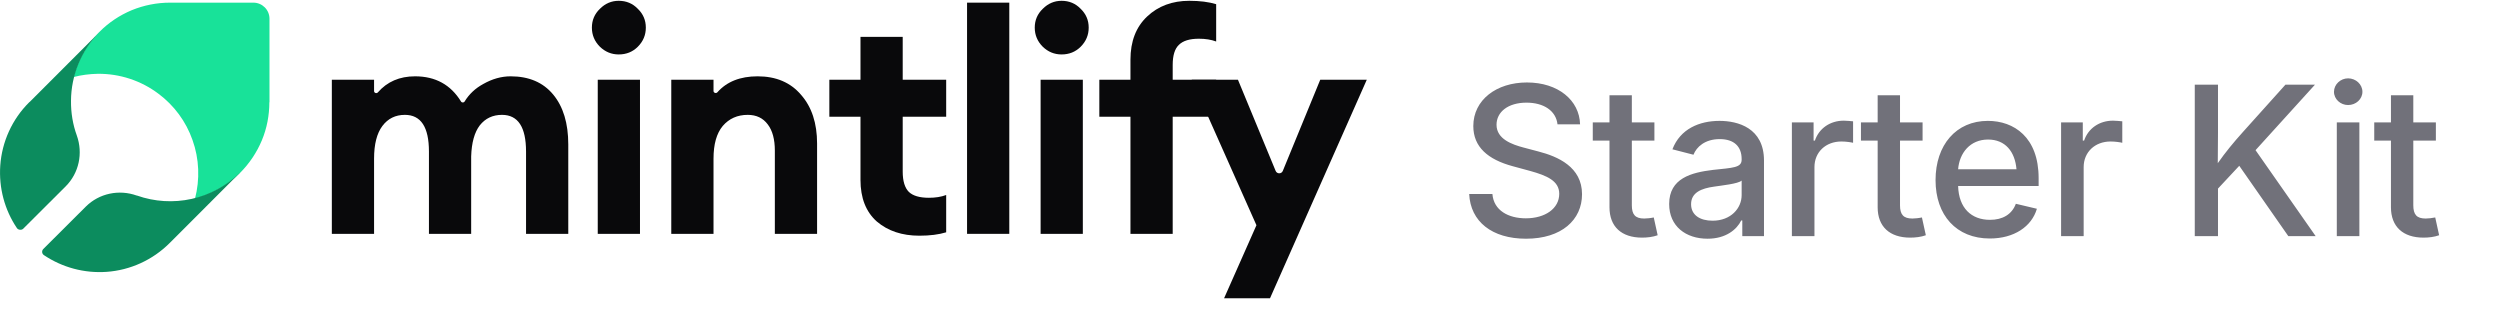
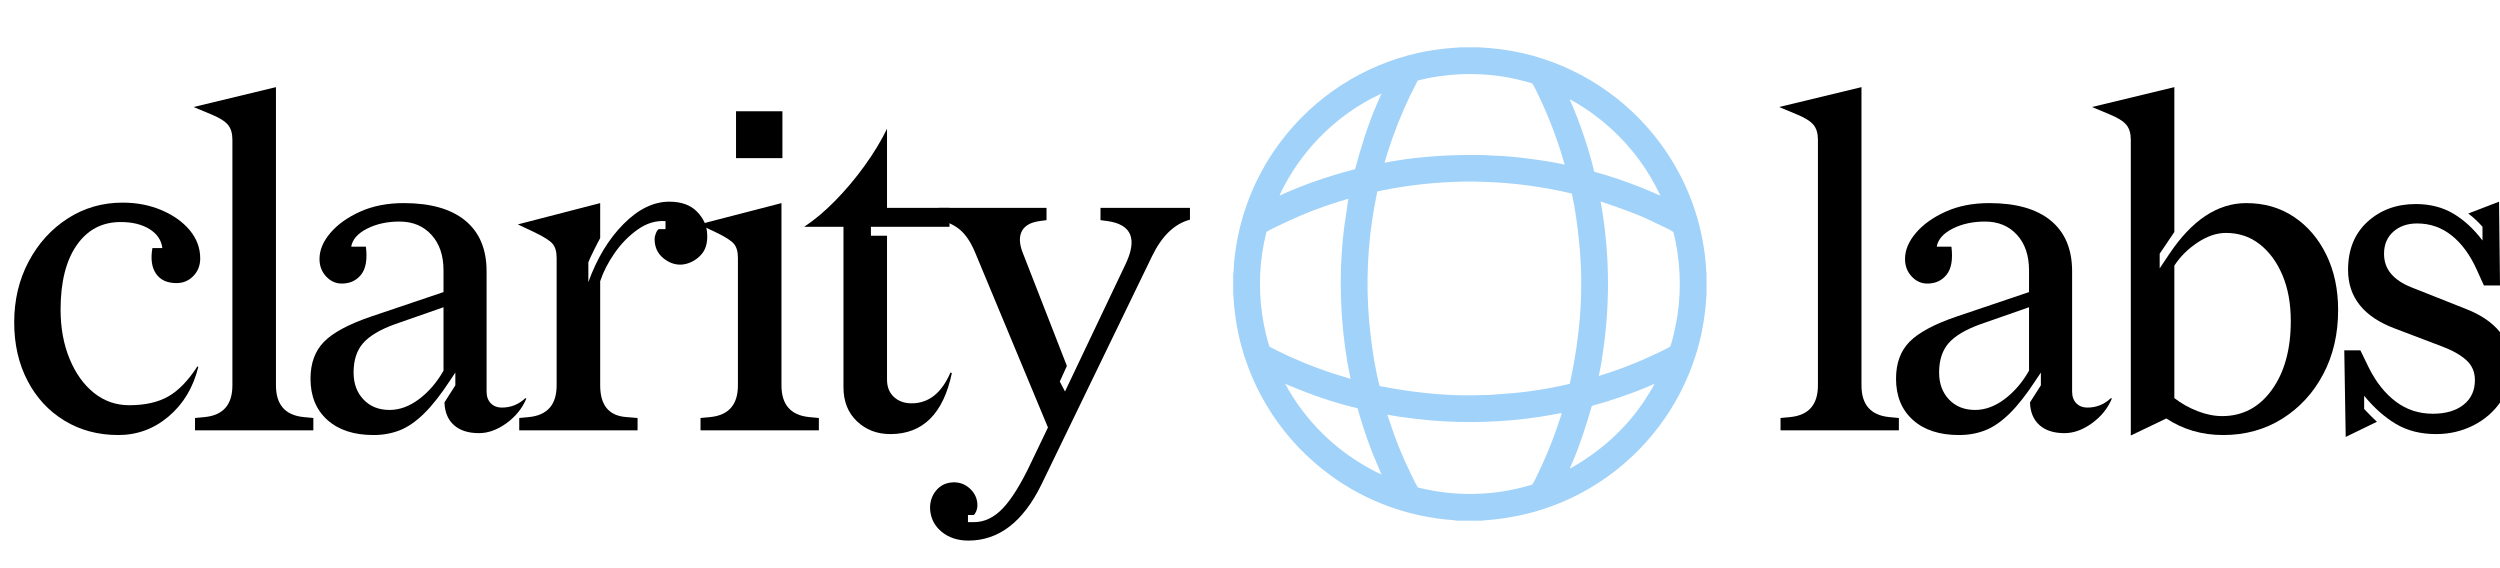
- <svg xmlns="http://www.w3.org/2000/svg" width="180" height="23" viewBox="0 0 180 23" fill="none">
-   <path d="M91.44 21.476H88.133L90.464 16.216L85.802 5.74H89.132L91.847 12.307C91.943 12.536 92.268 12.536 92.362 12.306L95.058 5.74H98.409L91.44 21.476Z" fill="#09090B" />
-   <path d="M81.393 16.837V8.403H79.152V5.74H81.393V4.297C81.393 2.98 81.792 1.944 82.592 1.19C83.391 0.435 84.404 0.058 85.633 0.058C86.387 0.058 87.031 0.139 87.564 0.302V2.988C87.208 2.854 86.794 2.788 86.32 2.788C85.655 2.788 85.174 2.936 84.878 3.232C84.582 3.513 84.434 3.994 84.434 4.674V5.74H87.564V8.403H84.434V16.837H81.393Z" fill="#09090B" />
-   <path d="M76.433 3.92C75.915 3.92 75.463 3.735 75.079 3.365C74.694 2.98 74.502 2.521 74.502 1.989C74.502 1.456 74.694 1.005 75.079 0.635C75.463 0.25 75.915 0.058 76.433 0.058C76.98 0.058 77.438 0.25 77.809 0.635C78.193 1.005 78.386 1.456 78.386 1.989C78.386 2.521 78.193 2.98 77.809 3.365C77.438 3.735 76.98 3.92 76.433 3.92ZM74.924 16.837V5.74H77.964V16.837H74.924Z" fill="#09090B" />
-   <path d="M69.628 16.837V0.191H72.669V16.837H69.628Z" fill="#09090B" />
-   <path d="M66.194 16.97C64.951 16.97 63.93 16.63 63.131 15.949C62.347 15.254 61.955 14.255 61.955 12.953V8.403H59.713V5.74H61.955V2.655H64.995V5.74H68.125V8.403H64.995V12.354C64.995 13.034 65.143 13.523 65.439 13.819C65.735 14.1 66.216 14.24 66.882 14.24C67.355 14.24 67.769 14.174 68.125 14.04V16.726C67.592 16.889 66.948 16.97 66.194 16.97Z" fill="#09090B" />
-   <path d="M48.332 16.837V5.74H51.373V6.551C51.373 6.688 51.559 6.748 51.65 6.646C52.328 5.879 53.293 5.495 54.546 5.495C55.878 5.495 56.921 5.939 57.676 6.827C58.445 7.7 58.83 8.869 58.83 10.334V16.837H55.789V10.844C55.789 10.03 55.619 9.402 55.279 8.958C54.939 8.499 54.458 8.27 53.836 8.27C53.096 8.27 52.497 8.536 52.038 9.069C51.594 9.601 51.373 10.386 51.373 11.421V16.837H48.332Z" fill="#09090B" />
-   <path d="M44.547 3.92C44.029 3.92 43.578 3.735 43.193 3.365C42.809 2.98 42.616 2.521 42.616 1.989C42.616 1.456 42.809 1.005 43.193 0.635C43.578 0.25 44.029 0.058 44.547 0.058C45.095 0.058 45.553 0.25 45.923 0.635C46.308 1.005 46.5 1.456 46.5 1.989C46.5 2.521 46.308 2.98 45.923 3.365C45.553 3.735 45.095 3.92 44.547 3.92ZM43.038 16.837V5.74H46.079V16.837H43.038Z" fill="#09090B" />
-   <path d="M37.875 16.837V10.911C37.875 9.15 37.298 8.27 36.144 8.27C35.478 8.27 34.945 8.521 34.546 9.024C34.161 9.527 33.954 10.275 33.924 11.266V16.837H30.884V10.911C30.884 9.15 30.306 8.27 29.152 8.27C28.472 8.27 27.932 8.536 27.532 9.069C27.133 9.601 26.933 10.386 26.933 11.421V16.837H23.892V5.74H26.933V6.559C26.933 6.695 27.116 6.755 27.206 6.652C27.878 5.881 28.771 5.495 29.885 5.495C31.349 5.495 32.452 6.1 33.193 7.309C33.252 7.404 33.395 7.403 33.454 7.307C33.774 6.78 34.219 6.361 34.79 6.05C35.441 5.68 36.099 5.495 36.765 5.495C38.082 5.495 39.103 5.932 39.828 6.805C40.553 7.678 40.916 8.876 40.916 10.4V16.837H37.875Z" fill="#09090B" />
-   <path d="M19.403 7.362V1.35C19.403 0.705 18.879 0.191 18.244 0.191H12.235C11.291 0.191 10.357 0.378 9.487 0.733C8.618 1.098 7.824 1.621 7.16 2.295L7.114 2.341C6.235 3.23 5.609 4.333 5.291 5.548C5.861 5.399 6.45 5.324 7.039 5.314C8.609 5.296 10.151 5.801 11.403 6.745C12.534 7.586 13.394 8.746 13.861 10.083C14.347 11.438 14.403 12.916 14.039 14.309C15.244 13.991 16.356 13.364 17.244 12.486L17.291 12.439C17.954 11.775 18.487 10.98 18.851 10.111C19.216 9.241 19.393 8.306 19.393 7.362H19.403Z" fill="#18E299" />
-   <path d="M5.112 7.26C5.121 5.416 5.857 3.646 7.151 2.324L2.151 7.326C2.133 7.344 2.114 7.354 2.095 7.372C0.876 8.583 0.14 10.204 0.019 11.918C-0.092 13.52 0.327 15.103 1.22 16.426C1.306 16.552 1.537 16.593 1.667 16.472L4.73 13.417C5.689 12.458 5.987 11.033 5.531 9.757C5.242 8.965 5.103 8.117 5.112 7.26Z" fill="#0C8C5E" />
-   <path d="M17.262 12.44C16.303 13.38 15.102 14.032 13.799 14.321C12.486 14.61 11.127 14.526 9.861 14.079C9.861 14.079 9.851 14.079 9.842 14.079C8.567 13.622 7.142 13.921 6.183 14.871L3.12 17.926C2.99 18.056 3.009 18.27 3.167 18.373C4.489 19.258 6.072 19.686 7.673 19.574C9.386 19.453 10.997 18.717 12.216 17.497L12.263 17.451L17.262 12.449V12.44Z" fill="#0C8C5E" />
-   <text x="105" y="17" font-family="Inter, ui-sans-serif, system-ui, -apple-system, sans-serif" font-size="15" font-weight="500" fill="#71717A" letter-spacing="-0.01em">Starter Kit</text>
+ <svg xmlns="http://www.w3.org/2000/svg" width="116.198" height="26.4" viewBox="0 0 116.198 26.4" role="img" aria-label="Clarity Labs">
+   <path d="M419 134Q403 69 356.5 29.5Q310 -10 250 -10Q186 -10 136 20.5Q86 51 58 105Q30 159 30 228Q30 299 60.5 356.5Q91 414 143 447.5Q195 481 259 481Q304 481 341.5 465Q379 449 401 422.5Q423 396 423 363Q423 341 408.5 326Q394 311 373 311Q343 311 329.5 331Q316 351 322 385L343 385Q340 410 316 425Q292 440 255 440Q196 440 162 391Q128 342 128 255Q128 197 147 151Q166 105 198.5 79Q231 53 273 53Q323 53 355.5 71.5Q388 90 417 135Z" transform="translate(0.000 20.000) scale(0.022 -0.022)" fill="#000000" />
+   <path d="M99 614Q99 634 89.5 645.5Q80 657 53 668L17 683L191 725L191 95Q191 34 249 28L270 26L270 0L20 0L20 26L41 28Q99 34 99 95Z" transform="translate(8.624 20.000) scale(0.022 -0.022)" fill="#000000" />
+   <path d="M317 59L340 95L340 122L330 107Q300 61 274 35.5Q248 10 222.5 0Q197 -10 167 -10Q105 -10 69.5 22Q34 54 34 109Q34 158 62.5 187Q91 216 161 240L315 292L315 338Q315 385 289.5 413Q264 441 222 441Q183 441 153.5 426Q124 411 120 388L151 388Q156 348 141 329Q126 310 100 310Q81 310 67 325Q53 340 53 362Q53 390 76 417Q99 444 139 462Q179 480 231 480Q316 480 361 443Q406 406 406 336L406 82Q406 66 415 57Q424 48 438 48Q467 48 488 68L490 67Q477 36 448 15Q419 -6 390 -6Q356 -6 337 11Q318 28 317 59ZM125 122Q125 87 146 65Q167 43 201 43Q233 43 263.5 66Q294 89 315 126L315 260L212 224Q165 207 145 184Q125 161 125 122Z" transform="translate(13.684 20.000) scale(0.022 -0.022)" fill="#000000" />
+   <path d="M103 364Q103 384 94.5 394Q86 404 57 418L21 435L195 480L195 406Q191 399 182 381Q173 363 170 355L170 313Q197 388 244 435.5Q291 483 341 483Q379 483 399.5 462Q420 441 421 415Q423 385 406 368.5Q389 352 367 350Q346 349 328 364Q310 379 310 404Q310 410 313 417Q316 424 319 425L333 425L333 442Q302 444 274 424Q246 404 225.5 374.5Q205 345 195 315L195 95Q195 32 250 28L274 26L274 0L24 0L24 26L45 28Q103 34 103 95Z" transform="translate(23.606 20.000) scale(0.022 -0.022)" fill="#000000" />
+   <path d="M99 575L99 674L197 674L197 575ZM21 435L195 480L195 95Q195 34 253 28L274 26L274 0L24 0L24 26L45 28Q103 34 103 95L103 364Q103 384 94.5 394Q86 404 57 418Z" transform="translate(32.032 20.000) scale(0.022 -0.022)" fill="#000000" />
+   <path d="M174 411L174 107Q174 84 188.5 70.5Q203 57 226 57Q280 57 308 122L311 121Q284 -8 181 -8Q139 -8 110.5 19Q82 46 82 91L82 430L-1 430Q31 451 64 484.5Q97 518 126 558Q155 598 174 637L174 470L306 470L306 430L140 430L140 411Z" transform="translate(37.400 20.000) scale(0.022 -0.022)" fill="#000000" />
+   <path d="M201 -67L236 6L82 376Q69 407 51.5 422.5Q34 438 5 445L5 470L233 470L233 444L218 442Q190 438 181 421Q172 404 182 377L276 136L261 103L272 82L399 349Q439 431 362 442L347 444L347 470L536 470L536 445Q487 432 456 368L222 -115Q164 -233 68 -233Q34 -233 11.5 -214.5Q-11 -196 -13 -167Q-14 -144 -0.5 -127.5Q13 -111 35 -110Q56 -109 71.5 -123.5Q87 -138 87 -159Q87 -165 84.5 -171Q82 -177 79 -179L67 -179L67 -194L80 -194Q113 -194 141 -164.5Q169 -135 201 -67Z" transform="translate(43.516 20.000) scale(0.022 -0.022)" fill="#000000" />
+   <g transform="translate(57.318 2.2) scale(0.3384615)">
+     <circle cx="32.5" cy="32.5" r="31" fill="none" stroke="#A0D2FA" stroke-width="1.25" />
+     <path d="M31.184 0H33.789C33.798 0.002 33.808 0.003 33.817 0.005C35.755 0.103 37.665 0.343 39.564 0.756C47.3 2.487 54.14 6.978 58.803 13.389C61.82 17.53 63.81 22.328 64.612 27.389C64.744 28.199 64.842 29.015 64.907 29.834C64.931 30.144 64.955 30.873 65 31.144V33.884C64.934 34.504 64.917 35.161 64.852 35.8C64.709 37.088 64.502 38.369 64.231 39.636C62.614 46.785 58.633 53.18 52.933 57.788C48.861 61.086 44.047 63.346 38.908 64.37C37.943 64.563 36.969 64.714 35.991 64.823C35.688 64.856 34.401 64.95 34.204 65H30.73C30.435 64.93 29.517 64.873 29.161 64.835C28.279 64.745 27.401 64.616 26.531 64.449C21.796 63.576 17.317 61.652 13.423 58.819C7.002 54.165 2.501 47.327 0.766 39.588C0.345 37.677 0.107 35.773 0.005 33.825C0.003 33.816 0.002 33.807 0 33.798V31.206C0.072 30.927 0.088 29.932 0.116 29.59C0.193 28.719 0.308 27.852 0.46 26.992C1.325 21.914 3.392 17.116 6.487 12.999C11.132 6.801 17.835 2.464 25.393 0.768C26.968 0.426 28.601 0.185 30.209 0.072C30.515 0.05 30.852 0.05 31.153 0.005L31.184 0ZM19.786 19.792C19.514 21.131 19.273 22.477 19.065 23.829C18.313 29.038 18.246 34.322 18.867 39.549C19.116 41.714 19.552 44.396 20.102 46.516C24.329 47.331 28.499 47.833 32.811 47.791C33.6 47.784 34.398 47.738 35.184 47.736C36.865 47.593 38.389 47.521 40.097 47.316C42.153 47.05 44.196 46.682 46.216 46.214C47.688 39.508 48.196 33.116 47.458 26.27C47.24 24.246 46.952 22.064 46.506 20.079C42.597 19.152 38.606 18.614 34.591 18.475C33.46 18.434 32.172 18.403 31.038 18.455C27.898 18.535 24.768 18.857 21.678 19.419C21.103 19.528 20.335 19.651 19.786 19.792ZM25.337 4.567C23.975 7.137 22.805 9.803 21.837 12.546C21.594 13.229 21.376 13.944 21.148 14.634C21.024 15.007 20.915 15.503 20.779 15.854C24.462 15.107 28.651 14.791 32.4 14.784C33.239 14.783 34.541 14.769 35.349 14.85C37.627 14.898 39.777 15.164 42.022 15.483C42.849 15.592 43.672 15.73 44.489 15.897C44.792 15.956 45.234 16.033 45.522 16.115C44.665 13.063 43.56 10.087 42.217 7.216C41.952 6.649 41.411 5.483 41.092 4.972C40.685 4.818 40.154 4.692 39.727 4.579C37.342 3.956 34.884 3.652 32.418 3.675C32.035 3.675 31.473 3.662 31.102 3.698C29.24 3.806 27.138 4.071 25.337 4.567ZM6.375 20.349C6.766 20.213 7.194 19.984 7.584 19.823C8.266 19.541 8.962 19.24 9.652 18.982C11.494 18.281 13.366 17.661 15.262 17.125C15.754 16.982 16.252 16.879 16.733 16.742C17.605 13.568 18.526 10.494 19.872 7.478C19.943 7.318 20.343 6.456 20.337 6.349C19.456 6.778 18.678 7.168 17.831 7.672C13.832 10.048 10.462 13.349 8.003 17.297C7.445 18.201 6.788 19.344 6.372 20.317L6.375 20.349ZM60.011 41.105C60.171 40.752 60.406 39.759 60.51 39.345C61.4 35.685 61.567 31.886 61.003 28.161C60.879 27.301 60.688 26.188 60.434 25.354C59.81 24.917 58.794 24.514 58.093 24.161C55.627 22.919 53.058 22.053 50.457 21.161C51.639 27.706 51.787 34.395 50.896 40.986C50.719 42.294 50.5 43.839 50.201 45.135C52.434 44.459 55.238 43.413 57.352 42.409C58.151 42.037 59.247 41.542 60.011 41.105ZM20.373 58.665C19.985 57.718 19.57 56.817 19.183 55.848C18.561 54.268 18.004 52.663 17.515 51.037C17.381 50.588 17.192 50.014 17.083 49.567C13.892 48.821 10.762 47.718 7.741 46.463C7.541 46.38 7.333 46.28 7.132 46.205C9.535 50.639 13.053 54.369 17.339 57.026C18.036 57.463 19.615 58.364 20.373 58.665ZM58.673 20.366C58.246 19.511 57.866 18.742 57.378 17.911C55.368 14.501 52.685 11.537 49.49 9.201C48.564 8.523 47.224 7.636 46.202 7.132C47.49 9.976 48.874 14.034 49.577 17.085C51.548 17.607 53.924 18.417 55.824 19.171C56.395 19.399 56.963 19.634 57.529 19.876C57.825 20.006 58.386 20.276 58.673 20.366ZM49.245 49.247C48.492 51.866 47.68 54.423 46.61 56.935C46.549 57.078 46.233 57.748 46.24 57.847L46.247 57.853C50.415 55.512 53.926 52.4 56.559 48.39C56.728 48.132 57.824 46.417 57.837 46.227L57.826 46.216C55.786 47.149 53.593 47.904 51.46 48.594C50.752 48.824 49.931 49.007 49.245 49.247ZM45.063 50.223C44.123 50.379 43.202 50.58 42.254 50.718C37.229 51.489 32.131 51.66 27.066 51.228C25.644 51.097 24.225 50.929 22.811 50.724C22.302 50.651 21.65 50.506 21.166 50.456C21.765 52.236 22.354 54.01 23.106 55.736C23.333 56.256 23.713 57.191 23.974 57.678C24.313 58.405 24.943 59.778 25.354 60.439C29.758 61.555 34.362 61.626 38.798 60.645C39.4 60.508 40.517 60.233 41.094 60.027C41.472 59.376 41.922 58.41 42.242 57.723C43.234 55.6 44.093 53.417 44.815 51.188C44.875 50.995 45.104 50.362 45.113 50.227L45.063 50.223ZM7.965 42.561C8.505 42.78 9.039 43.033 9.582 43.258C10.631 43.694 11.693 44.098 12.767 44.472C13.908 44.874 15.006 45.159 16.111 45.525C14.909 39.722 14.511 33.782 14.927 27.871C15.011 26.746 15.125 25.624 15.268 24.505C15.316 24.138 15.828 20.842 15.809 20.795C12.746 21.672 9.761 22.802 6.886 24.175C6.312 24.446 5.083 25.018 4.567 25.349C3.61 29.106 3.419 33.017 4.006 36.849C4.201 38.175 4.555 39.824 4.974 41.106C5.689 41.469 6.404 41.842 7.133 42.174C7.37 42.282 7.732 42.471 7.965 42.561Z" fill="#A0D2FA" />
+   </g>
+   <path d="M99 614Q99 634 89.5 645.5Q80 657 53 668L17 683L191 725L191 95Q191 34 249 28L270 26L270 0L20 0L20 26L41 28Q99 34 99 95Z" transform="translate(82.318 20.000) scale(0.022 -0.022)" fill="#000000" />
+   <path d="M317 59L340 95L340 122L330 107Q300 61 274 35.5Q248 10 222.5 0Q197 -10 167 -10Q105 -10 69.5 22Q34 54 34 109Q34 158 62.5 187Q91 216 161 240L315 292L315 338Q315 385 289.5 413Q264 441 222 441Q183 441 153.5 426Q124 411 120 388L151 388Q156 348 141 329Q126 310 100 310Q81 310 67 325Q53 340 53 362Q53 390 76 417Q99 444 139 462Q179 480 231 480Q316 480 361 443Q406 406 406 336L406 82Q406 66 415 57Q424 48 438 48Q467 48 488 68L490 67Q477 36 448 15Q419 -6 390 -6Q356 -6 337 11Q318 28 317 59ZM125 122Q125 87 146 65Q167 43 201 43Q233 43 263.5 66Q294 89 315 126L315 260L212 224Q165 207 145 184Q125 161 125 122Z" transform="translate(87.378 20.000) scale(0.022 -0.022)" fill="#000000" />
+   <path d="M274 -10Q207 -10 154 25L79 -11L79 614Q79 634 69.5 645.5Q60 657 33 668L-3 683L171 725L171 419L140 373L140 342L160 372Q232 480 323 480Q380 480 423.5 451Q467 422 492 371Q517 320 517 254Q517 178 485.5 118.5Q454 59 399 24.5Q344 -10 274 -10ZM280 417Q251 417 220.5 397Q190 377 171 348L171 68Q193 51 220 40.5Q247 30 272 30Q337 30 377 85.5Q417 141 417 231Q417 286 399.5 327.5Q382 369 351.5 393Q321 417 280 417Z" transform="translate(97.300 20.000) scale(0.022 -0.022)" fill="#000000" />
+   <path d="M184 437Q153 437 133.5 419.5Q114 402 114 373Q114 348 129 330.5Q144 313 172 302L288 256Q334 238 358.5 208Q383 178 383 137Q383 93 360.5 60.5Q338 28 302 10Q266 -8 224 -8Q175 -8 139 13.5Q103 35 72 73L72 45Q87 29 99 18L33 -14L30 169L64 169L82 132Q105 86 139 60.5Q173 35 217 35Q258 35 282 54Q306 73 306 106Q306 132 287.5 148.5Q269 165 237 177L137 215Q38 252 38 339Q38 403 79 440.5Q120 478 181 478Q226 478 260 458Q294 438 322 401L322 430Q308 446 292 458L357 483L359 306L325 306L310 339Q289 386 257 411.5Q225 437 184 437Z" transform="translate(108.300 20.000) scale(0.022 -0.022)" fill="#000000" />
</svg>
